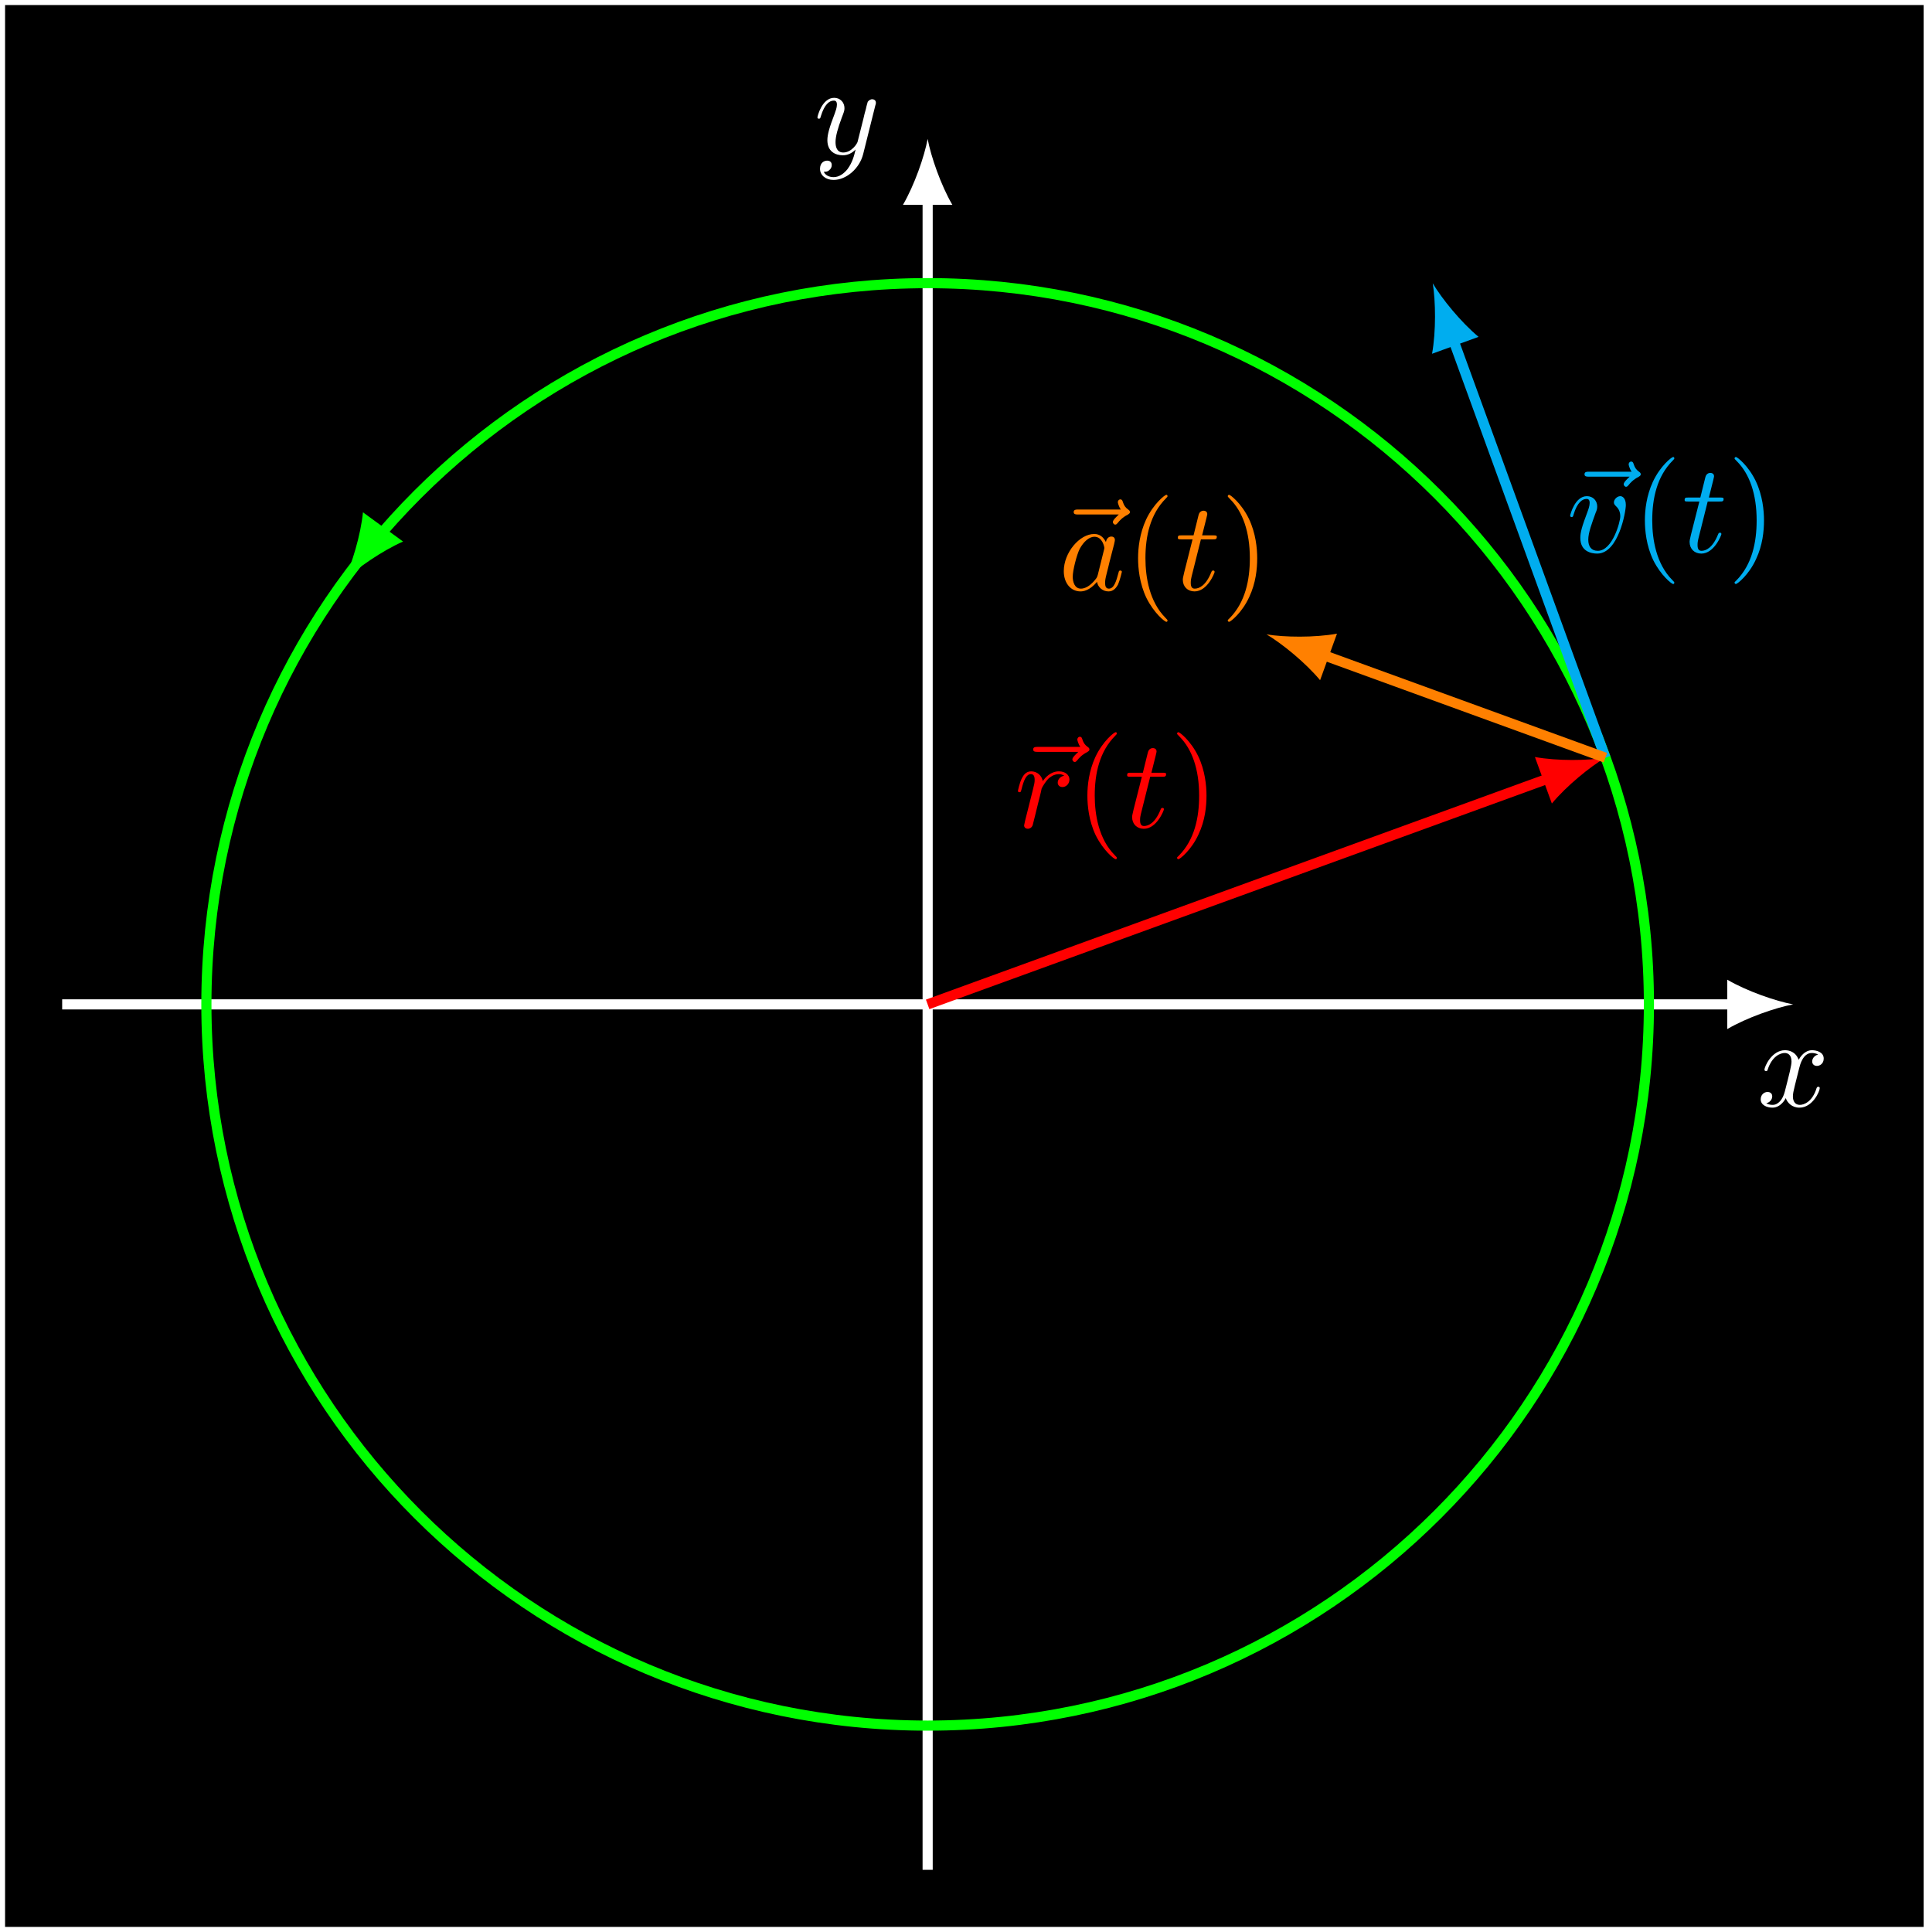
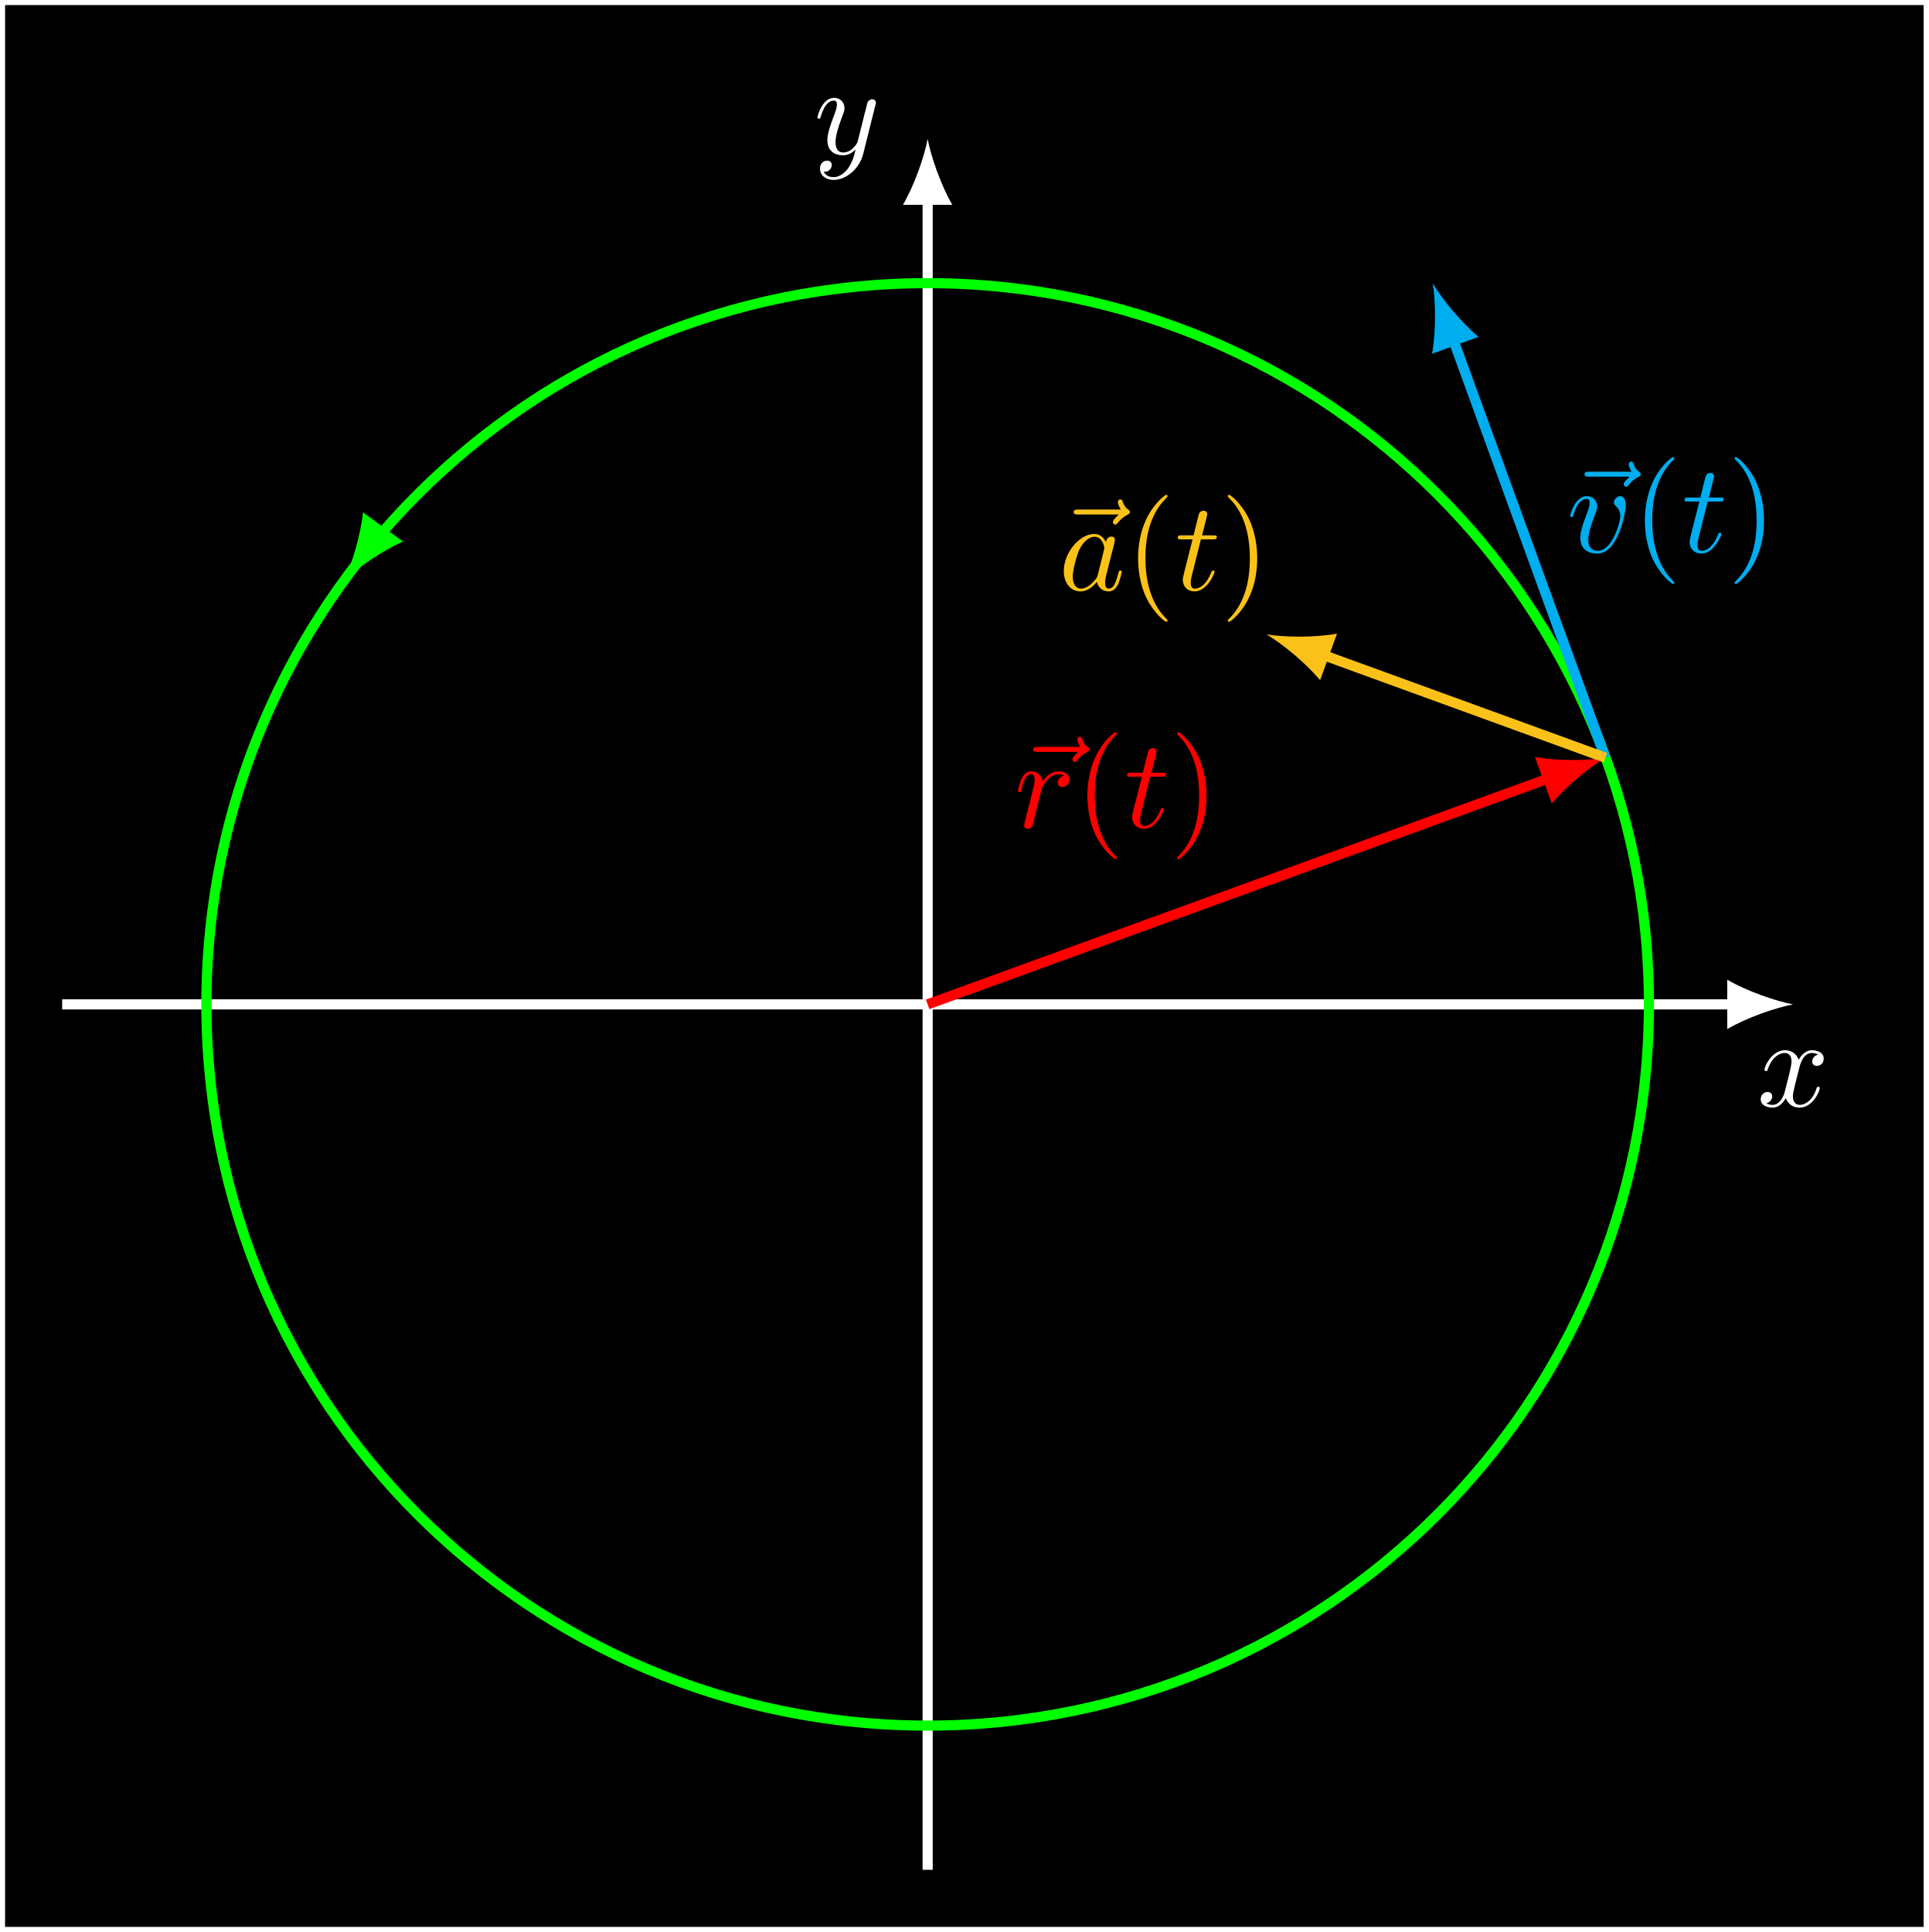
<svg xmlns="http://www.w3.org/2000/svg" xmlns:xlink="http://www.w3.org/1999/xlink" width="151.606pt" height="151.872pt" viewBox="0 0 151.606 151.872" version="1.1">
  <defs>
    <g>
      <symbol overflow="visible" id="glyph0-0">
        <path style="stroke:none;" d="" />
      </symbol>
      <symbol overflow="visible" id="glyph0-1">
        <path style="stroke:none;" d="M 3.328 -3.016 C 3.391 -3.266 3.625 -4.188 4.312 -4.188 C 4.359 -4.188 4.609 -4.188 4.812 -4.062 C 4.531 -4 4.344 -3.766 4.344 -3.516 C 4.344 -3.359 4.453 -3.172 4.719 -3.172 C 4.938 -3.172 5.25 -3.344 5.25 -3.75 C 5.25 -4.266 4.672 -4.406 4.328 -4.406 C 3.75 -4.406 3.406 -3.875 3.281 -3.656 C 3.031 -4.312 2.5 -4.406 2.203 -4.406 C 1.172 -4.406 0.594 -3.125 0.594 -2.875 C 0.594 -2.766 0.703 -2.766 0.719 -2.766 C 0.797 -2.766 0.828 -2.797 0.844 -2.875 C 1.188 -3.938 1.844 -4.188 2.188 -4.188 C 2.375 -4.188 2.719 -4.094 2.719 -3.516 C 2.719 -3.203 2.547 -2.547 2.188 -1.141 C 2.031 -0.531 1.672 -0.109 1.234 -0.109 C 1.172 -0.109 0.953 -0.109 0.734 -0.234 C 0.984 -0.297 1.203 -0.5 1.203 -0.781 C 1.203 -1.047 0.984 -1.125 0.844 -1.125 C 0.531 -1.125 0.297 -0.875 0.297 -0.547 C 0.297 -0.094 0.781 0.109 1.219 0.109 C 1.891 0.109 2.25 -0.594 2.266 -0.641 C 2.391 -0.281 2.75 0.109 3.344 0.109 C 4.375 0.109 4.938 -1.172 4.938 -1.422 C 4.938 -1.531 4.859 -1.531 4.828 -1.531 C 4.734 -1.531 4.719 -1.484 4.688 -1.422 C 4.359 -0.344 3.688 -0.109 3.375 -0.109 C 2.984 -0.109 2.828 -0.422 2.828 -0.766 C 2.828 -0.984 2.875 -1.203 2.984 -1.641 Z M 3.328 -3.016 " />
      </symbol>
      <symbol overflow="visible" id="glyph0-2">
        <path style="stroke:none;" d="M 4.844 -3.797 C 4.891 -3.938 4.891 -3.953 4.891 -4.031 C 4.891 -4.203 4.75 -4.297 4.594 -4.297 C 4.5 -4.297 4.344 -4.234 4.25 -4.094 C 4.234 -4.031 4.141 -3.734 4.109 -3.547 C 4.031 -3.297 3.969 -3.016 3.906 -2.75 L 3.453 -0.953 C 3.422 -0.812 2.984 -0.109 2.328 -0.109 C 1.828 -0.109 1.719 -0.547 1.719 -0.922 C 1.719 -1.375 1.891 -2 2.219 -2.875 C 2.375 -3.281 2.422 -3.391 2.422 -3.594 C 2.422 -4.031 2.109 -4.406 1.609 -4.406 C 0.656 -4.406 0.297 -2.953 0.297 -2.875 C 0.297 -2.766 0.391 -2.766 0.406 -2.766 C 0.516 -2.766 0.516 -2.797 0.562 -2.953 C 0.844 -3.891 1.234 -4.188 1.578 -4.188 C 1.656 -4.188 1.828 -4.188 1.828 -3.875 C 1.828 -3.625 1.719 -3.359 1.656 -3.172 C 1.25 -2.109 1.078 -1.547 1.078 -1.078 C 1.078 -0.188 1.703 0.109 2.297 0.109 C 2.688 0.109 3.016 -0.062 3.297 -0.344 C 3.172 0.172 3.047 0.672 2.656 1.203 C 2.391 1.531 2.016 1.828 1.562 1.828 C 1.422 1.828 0.969 1.797 0.797 1.406 C 0.953 1.406 1.094 1.406 1.219 1.281 C 1.328 1.203 1.422 1.062 1.422 0.875 C 1.422 0.562 1.156 0.531 1.062 0.531 C 0.828 0.531 0.5 0.688 0.5 1.172 C 0.5 1.672 0.938 2.047 1.562 2.047 C 2.578 2.047 3.609 1.141 3.891 0.016 Z M 4.844 -3.797 " />
      </symbol>
      <symbol overflow="visible" id="glyph0-3">
        <path style="stroke:none;" d="M 5.359 -5.938 C 5.219 -5.797 4.891 -5.516 4.891 -5.344 C 4.891 -5.25 4.984 -5.141 5.078 -5.141 C 5.172 -5.141 5.219 -5.219 5.281 -5.281 C 5.391 -5.422 5.625 -5.703 6.062 -5.922 C 6.125 -5.969 6.234 -6.016 6.234 -6.125 C 6.234 -6.234 6.156 -6.281 6.094 -6.328 C 5.875 -6.484 5.766 -6.656 5.688 -6.891 C 5.656 -6.984 5.625 -7.125 5.484 -7.125 C 5.344 -7.125 5.281 -6.984 5.281 -6.906 C 5.281 -6.859 5.359 -6.547 5.516 -6.328 L 2.156 -6.328 C 2 -6.328 1.812 -6.328 1.812 -6.125 C 1.812 -5.938 2 -5.938 2.156 -5.938 Z M 5.359 -5.938 " />
      </symbol>
      <symbol overflow="visible" id="glyph0-4">
        <path style="stroke:none;" d="M 0.875 -0.594 C 0.844 -0.438 0.781 -0.203 0.781 -0.156 C 0.781 0.016 0.922 0.109 1.078 0.109 C 1.203 0.109 1.375 0.031 1.453 -0.172 C 1.469 -0.203 1.797 -1.562 1.844 -1.75 C 1.922 -2.078 2.109 -2.766 2.156 -3.047 C 2.203 -3.172 2.484 -3.641 2.719 -3.859 C 2.797 -3.922 3.094 -4.188 3.516 -4.188 C 3.781 -4.188 3.922 -4.062 3.938 -4.062 C 3.641 -4.016 3.422 -3.781 3.422 -3.516 C 3.422 -3.359 3.531 -3.172 3.797 -3.172 C 4.062 -3.172 4.344 -3.406 4.344 -3.766 C 4.344 -4.109 4.031 -4.406 3.516 -4.406 C 2.875 -4.406 2.438 -3.922 2.25 -3.641 C 2.156 -4.094 1.797 -4.406 1.328 -4.406 C 0.875 -4.406 0.688 -4.016 0.594 -3.844 C 0.422 -3.5 0.297 -2.906 0.297 -2.875 C 0.297 -2.766 0.391 -2.766 0.406 -2.766 C 0.516 -2.766 0.516 -2.781 0.578 -3 C 0.75 -3.703 0.953 -4.188 1.312 -4.188 C 1.469 -4.188 1.609 -4.109 1.609 -3.734 C 1.609 -3.516 1.578 -3.406 1.453 -2.891 Z M 0.875 -0.594 " />
      </symbol>
      <symbol overflow="visible" id="glyph0-5">
        <path style="stroke:none;" d="M 2.047 -3.984 L 2.984 -3.984 C 3.188 -3.984 3.297 -3.984 3.297 -4.188 C 3.297 -4.297 3.188 -4.297 3.016 -4.297 L 2.141 -4.297 C 2.5 -5.719 2.547 -5.906 2.547 -5.969 C 2.547 -6.141 2.422 -6.234 2.25 -6.234 C 2.219 -6.234 1.938 -6.234 1.859 -5.875 L 1.469 -4.297 L 0.531 -4.297 C 0.328 -4.297 0.234 -4.297 0.234 -4.109 C 0.234 -3.984 0.312 -3.984 0.516 -3.984 L 1.391 -3.984 C 0.672 -1.156 0.625 -0.984 0.625 -0.812 C 0.625 -0.266 1 0.109 1.547 0.109 C 2.562 0.109 3.125 -1.344 3.125 -1.422 C 3.125 -1.531 3.047 -1.531 3.016 -1.531 C 2.922 -1.531 2.906 -1.5 2.859 -1.391 C 2.438 -0.344 1.906 -0.109 1.562 -0.109 C 1.359 -0.109 1.25 -0.234 1.25 -0.562 C 1.25 -0.812 1.281 -0.875 1.312 -1.047 Z M 2.047 -3.984 " />
      </symbol>
      <symbol overflow="visible" id="glyph0-6">
        <path style="stroke:none;" d="M 4.672 -3.703 C 4.672 -4.25 4.406 -4.406 4.234 -4.406 C 3.984 -4.406 3.734 -4.141 3.734 -3.922 C 3.734 -3.797 3.781 -3.734 3.891 -3.625 C 4.109 -3.422 4.234 -3.172 4.234 -2.812 C 4.234 -2.391 3.625 -0.109 2.469 -0.109 C 1.953 -0.109 1.719 -0.453 1.719 -0.984 C 1.719 -1.531 2 -2.266 2.297 -3.094 C 2.375 -3.266 2.422 -3.406 2.422 -3.594 C 2.422 -4.031 2.109 -4.406 1.609 -4.406 C 0.672 -4.406 0.297 -2.953 0.297 -2.875 C 0.297 -2.766 0.391 -2.766 0.406 -2.766 C 0.516 -2.766 0.516 -2.797 0.562 -2.953 C 0.859 -3.953 1.281 -4.188 1.578 -4.188 C 1.656 -4.188 1.828 -4.188 1.828 -3.875 C 1.828 -3.625 1.719 -3.344 1.656 -3.172 C 1.219 -2.016 1.094 -1.562 1.094 -1.125 C 1.094 -0.047 1.969 0.109 2.422 0.109 C 4.094 0.109 4.672 -3.188 4.672 -3.703 Z M 4.672 -3.703 " />
      </symbol>
      <symbol overflow="visible" id="glyph0-7">
        <path style="stroke:none;" d="M 3.719 -3.766 C 3.531 -4.141 3.25 -4.406 2.797 -4.406 C 1.641 -4.406 0.406 -2.938 0.406 -1.484 C 0.406 -0.547 0.953 0.109 1.719 0.109 C 1.922 0.109 2.422 0.062 3.016 -0.641 C 3.094 -0.219 3.453 0.109 3.922 0.109 C 4.281 0.109 4.5 -0.125 4.672 -0.438 C 4.828 -0.797 4.969 -1.406 4.969 -1.422 C 4.969 -1.531 4.875 -1.531 4.844 -1.531 C 4.75 -1.531 4.734 -1.484 4.703 -1.344 C 4.531 -0.703 4.359 -0.109 3.953 -0.109 C 3.672 -0.109 3.656 -0.375 3.656 -0.562 C 3.656 -0.781 3.672 -0.875 3.781 -1.312 C 3.891 -1.719 3.906 -1.828 4 -2.203 L 4.359 -3.594 C 4.422 -3.875 4.422 -3.891 4.422 -3.938 C 4.422 -4.109 4.312 -4.203 4.141 -4.203 C 3.891 -4.203 3.75 -3.984 3.719 -3.766 Z M 3.078 -1.188 C 3.016 -1 3.016 -0.984 2.875 -0.812 C 2.438 -0.266 2.031 -0.109 1.75 -0.109 C 1.25 -0.109 1.109 -0.656 1.109 -1.047 C 1.109 -1.547 1.422 -2.766 1.656 -3.234 C 1.969 -3.812 2.406 -4.188 2.812 -4.188 C 3.453 -4.188 3.594 -3.375 3.594 -3.312 C 3.594 -3.25 3.578 -3.188 3.562 -3.141 Z M 3.078 -1.188 " />
      </symbol>
      <symbol overflow="visible" id="glyph1-0">
        <path style="stroke:none;" d="" />
      </symbol>
      <symbol overflow="visible" id="glyph1-1">
        <path style="stroke:none;" d="M 3.297 2.391 C 3.297 2.359 3.297 2.344 3.125 2.172 C 1.891 0.922 1.562 -0.969 1.562 -2.5 C 1.562 -4.234 1.938 -5.969 3.172 -7.203 C 3.297 -7.328 3.297 -7.344 3.297 -7.375 C 3.297 -7.453 3.266 -7.484 3.203 -7.484 C 3.094 -7.484 2.203 -6.797 1.609 -5.531 C 1.109 -4.438 0.984 -3.328 0.984 -2.5 C 0.984 -1.719 1.094 -0.516 1.641 0.625 C 2.25 1.844 3.094 2.5 3.203 2.5 C 3.266 2.5 3.297 2.469 3.297 2.391 Z M 3.297 2.391 " />
      </symbol>
      <symbol overflow="visible" id="glyph1-2">
        <path style="stroke:none;" d="M 2.875 -2.5 C 2.875 -3.266 2.766 -4.469 2.219 -5.609 C 1.625 -6.828 0.766 -7.484 0.672 -7.484 C 0.609 -7.484 0.562 -7.438 0.562 -7.375 C 0.562 -7.344 0.562 -7.328 0.75 -7.141 C 1.734 -6.156 2.297 -4.578 2.297 -2.5 C 2.297 -0.781 1.938 0.969 0.703 2.219 C 0.562 2.344 0.562 2.359 0.562 2.391 C 0.562 2.453 0.609 2.5 0.672 2.5 C 0.766 2.5 1.672 1.812 2.25 0.547 C 2.766 -0.547 2.875 -1.656 2.875 -2.5 Z M 2.875 -2.5 " />
      </symbol>
    </g>
    <clipPath id="clip1">
      <path d="M 0 0 L 151.605 0 L 151.605 151.871 L 0 151.871 Z M 0 0 " />
    </clipPath>
  </defs>
  <g id="surface1">
    <g clip-path="url(#clip1)" clip-rule="nonzero">
      <path style="fill-rule:nonzero;fill:rgb(0%,0%,0%);fill-opacity:1;stroke-width:0.399;stroke-linecap:butt;stroke-linejoin:miter;stroke:rgb(100%,100%,100%);stroke-opacity:1;stroke-miterlimit:10;" d="M -72.719 -72.719 L -72.719 78.754 L 78.488 78.754 L 78.488 -72.719 Z M -72.719 -72.719 " transform="matrix(1,0,0,-1,72.918,78.953)" />
    </g>
    <path style="fill:none;stroke-width:0.797;stroke-linecap:butt;stroke-linejoin:miter;stroke:rgb(100%,100%,100%);stroke-opacity:1;stroke-miterlimit:10;" d="M -68.031 -0 L 63.371 -0 " transform="matrix(1,0,0,-1,72.918,78.953)" />
    <path style=" stroke:none;fill-rule:nonzero;fill:rgb(100%,100%,100%);fill-opacity:1;" d="M 140.949 78.953 C 139.57 78.695 137.324 77.918 135.77 77.012 L 135.77 80.895 C 137.324 79.988 139.57 79.211 140.949 78.953 " />
    <g style="fill:rgb(100%,100%,100%);fill-opacity:1;">
      <use xlink:href="#glyph0-1" x="138.103" y="86.962" />
    </g>
    <path style="fill:none;stroke-width:0.797;stroke-linecap:butt;stroke-linejoin:miter;stroke:rgb(100%,100%,100%);stroke-opacity:1;stroke-miterlimit:10;" d="M -0 -68.031 L -0 63.371 " transform="matrix(1,0,0,-1,72.918,78.953)" />
    <path style=" stroke:none;fill-rule:nonzero;fill:rgb(100%,100%,100%);fill-opacity:1;" d="M 72.918 10.922 C 72.66 12.301 71.883 14.547 70.977 16.102 L 74.859 16.102 C 73.953 14.547 73.176 12.301 72.918 10.922 " />
    <g style="fill:rgb(100%,100%,100%);fill-opacity:1;">
      <use xlink:href="#glyph0-2" x="63.958" y="12.097" />
    </g>
    <path style="fill:none;stroke-width:0.797;stroke-linecap:butt;stroke-linejoin:miter;stroke:rgb(0%,100%,0%);stroke-opacity:1;stroke-miterlimit:10;" d="M 56.695 -0 C 56.695 31.312 31.312 56.695 -0 56.695 C -31.313 56.695 -56.695 31.312 -56.695 -0 C -56.695 -31.313 -31.313 -56.695 -0 -56.695 C 31.312 -56.695 56.695 -31.313 56.695 -0 Z M 56.695 -0 " transform="matrix(1,0,0,-1,72.918,78.953)" />
    <path style=" stroke:none;fill-rule:nonzero;fill:rgb(0%,100%,0%);fill-opacity:1;" d="M 27.047 45.625 C 28.074 44.66 30.031 43.297 31.684 42.57 L 28.531 40.273 C 28.352 42.07 27.656 44.352 27.047 45.625 " />
    <path style="fill:none;stroke-width:0.797;stroke-linecap:butt;stroke-linejoin:miter;stroke:rgb(100%,0%,0%);stroke-opacity:1;stroke-miterlimit:10;" d="M -0 -0 L 48.887 17.793 " transform="matrix(1,0,0,-1,72.918,78.953)" />
    <path style=" stroke:none;fill-rule:nonzero;fill:rgb(100%,0%,0%);fill-opacity:1;" d="M 126.191 59.562 C 124.805 59.793 122.426 59.828 120.652 59.508 L 121.984 63.164 C 123.137 61.777 124.98 60.277 126.191 59.562 " />
    <g style="fill:rgb(100%,0%,0%);fill-opacity:1;">
      <use xlink:href="#glyph0-3" x="79.401" y="65.041" />
    </g>
    <g style="fill:rgb(100%,0%,0%);fill-opacity:1;">
      <use xlink:href="#glyph0-4" x="79.72" y="65.041" />
    </g>
    <g style="fill:rgb(100%,0%,0%);fill-opacity:1;">
      <use xlink:href="#glyph1-1" x="84.49" y="65.041" />
    </g>
    <g style="fill:rgb(100%,0%,0%);fill-opacity:1;">
      <use xlink:href="#glyph0-5" x="88.365" y="65.041" />
    </g>
    <g style="fill:rgb(100%,0%,0%);fill-opacity:1;">
      <use xlink:href="#glyph1-2" x="91.962" y="65.041" />
    </g>
    <path style="fill:none;stroke-width:0.797;stroke-linecap:butt;stroke-linejoin:miter;stroke:rgb(0%,67.839%,93.729%);stroke-opacity:1;stroke-miterlimit:10;" d="M 53.273 19.39 L 41.297 52.297 " transform="matrix(1,0,0,-1,72.918,78.953)" />
    <path style=" stroke:none;fill-rule:nonzero;fill:rgb(0%,67.839%,93.729%);fill-opacity:1;" d="M 112.621 22.27 C 112.848 23.66 112.887 26.039 112.566 27.809 L 116.223 26.48 C 114.836 25.328 113.336 23.48 112.621 22.27 " />
    <g style="fill:rgb(0%,67.839%,93.729%);fill-opacity:1;">
      <use xlink:href="#glyph0-3" x="122.738" y="43.408" />
    </g>
    <g style="fill:rgb(0%,67.839%,93.729%);fill-opacity:1;">
      <use xlink:href="#glyph0-6" x="123.127" y="43.408" />
    </g>
    <g style="fill:rgb(0%,67.839%,93.729%);fill-opacity:1;">
      <use xlink:href="#glyph1-1" x="128.312" y="43.408" />
    </g>
    <g style="fill:rgb(0%,67.839%,93.729%);fill-opacity:1;">
      <use xlink:href="#glyph0-5" x="132.186" y="43.408" />
    </g>
    <g style="fill:rgb(0%,67.839%,93.729%);fill-opacity:1;">
      <use xlink:href="#glyph1-2" x="135.784" y="43.408" />
    </g>
-     <path style="fill:none;stroke-width:0.797;stroke-linecap:butt;stroke-linejoin:miter;stroke:rgb(100%,50%,0%);stroke-opacity:1;stroke-miterlimit:10;" d="M 53.273 19.39 L 31.023 27.488 " transform="matrix(1,0,0,-1,72.918,78.953)" />
-     <path style=" stroke:none;fill-rule:nonzero;fill:rgb(100%,50%,0%);fill-opacity:1;" d="M 99.555 49.867 C 100.766 50.586 102.613 52.086 103.766 53.469 L 105.094 49.812 C 103.32 50.133 100.945 50.098 99.555 49.867 " />
-     <g style="fill:rgb(100%,50%,0%);fill-opacity:1;">
+     <path style="fill:none;stroke-width:0.797;stroke-linecap:butt;stroke-linejoin:miter;stroke:rgb(98.039%,76.076%,9.804%);stroke-opacity:1;stroke-miterlimit:10;" d="M 53.273 19.39 L 31.023 27.488 " transform="matrix(1,0,0,-1,72.918,78.953)" />
+     <path style=" stroke:none;fill-rule:nonzero;fill:rgb(98.039%,76.076%,9.804%);fill-opacity:1;" d="M 99.555 49.867 C 100.766 50.586 102.613 52.086 103.766 53.469 L 105.094 49.812 C 103.32 50.133 100.945 50.098 99.555 49.867 " />
+     <g style="fill:rgb(98.039%,76.076%,9.804%);fill-opacity:1;">
      <use xlink:href="#glyph0-3" x="82.585" y="46.381" />
    </g>
-     <g style="fill:rgb(100%,50%,0%);fill-opacity:1;">
+     <g style="fill:rgb(98.039%,76.076%,9.804%);fill-opacity:1;">
      <use xlink:href="#glyph0-7" x="83.213" y="46.381" />
    </g>
-     <g style="fill:rgb(100%,50%,0%);fill-opacity:1;">
+     <g style="fill:rgb(98.039%,76.076%,9.804%);fill-opacity:1;">
      <use xlink:href="#glyph1-1" x="88.475" y="46.381" />
    </g>
-     <g style="fill:rgb(100%,50%,0%);fill-opacity:1;">
+     <g style="fill:rgb(98.039%,76.076%,9.804%);fill-opacity:1;">
      <use xlink:href="#glyph0-5" x="92.35" y="46.381" />
    </g>
-     <g style="fill:rgb(100%,50%,0%);fill-opacity:1;">
+     <g style="fill:rgb(98.039%,76.076%,9.804%);fill-opacity:1;">
      <use xlink:href="#glyph1-2" x="95.947" y="46.381" />
    </g>
  </g>
</svg>
